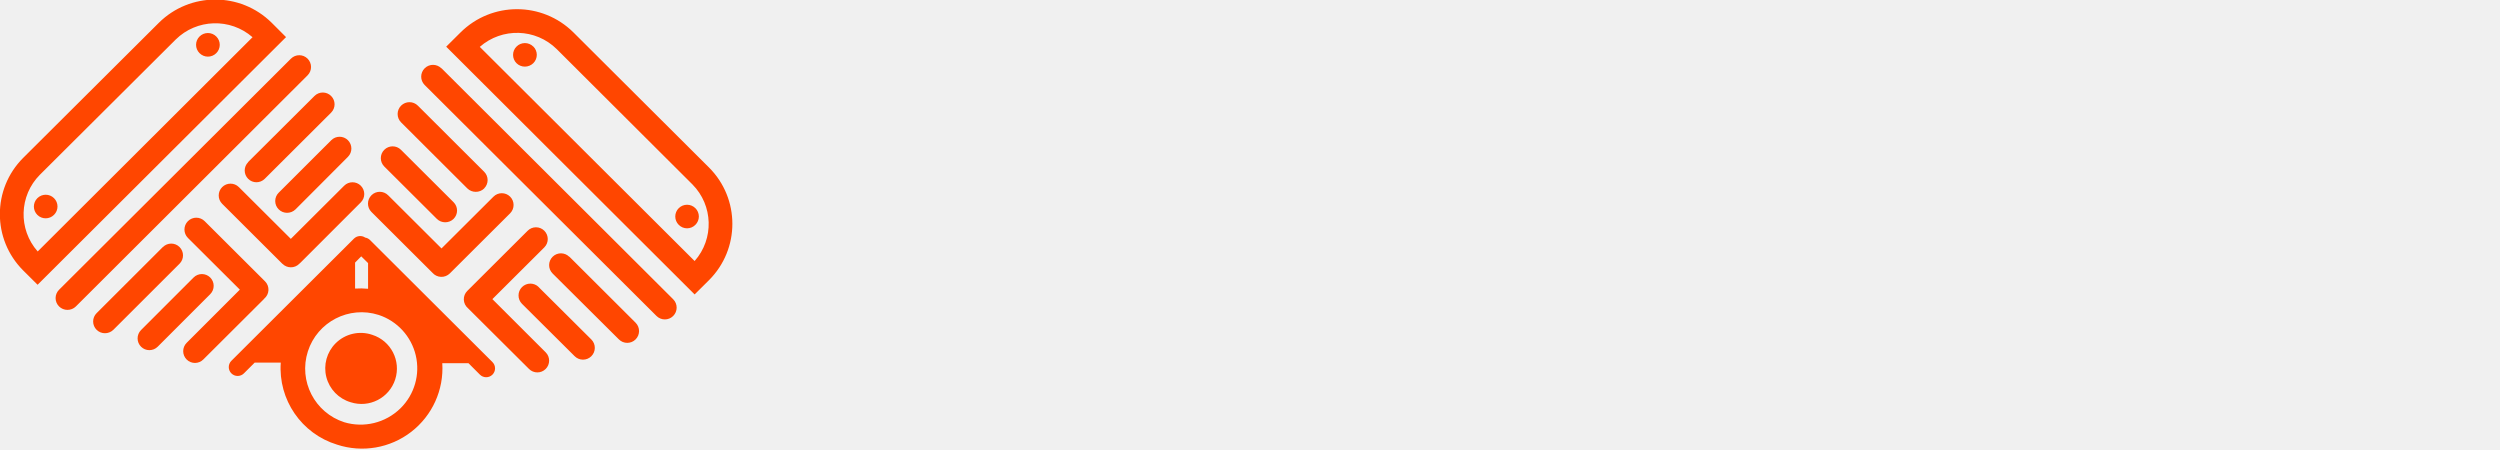
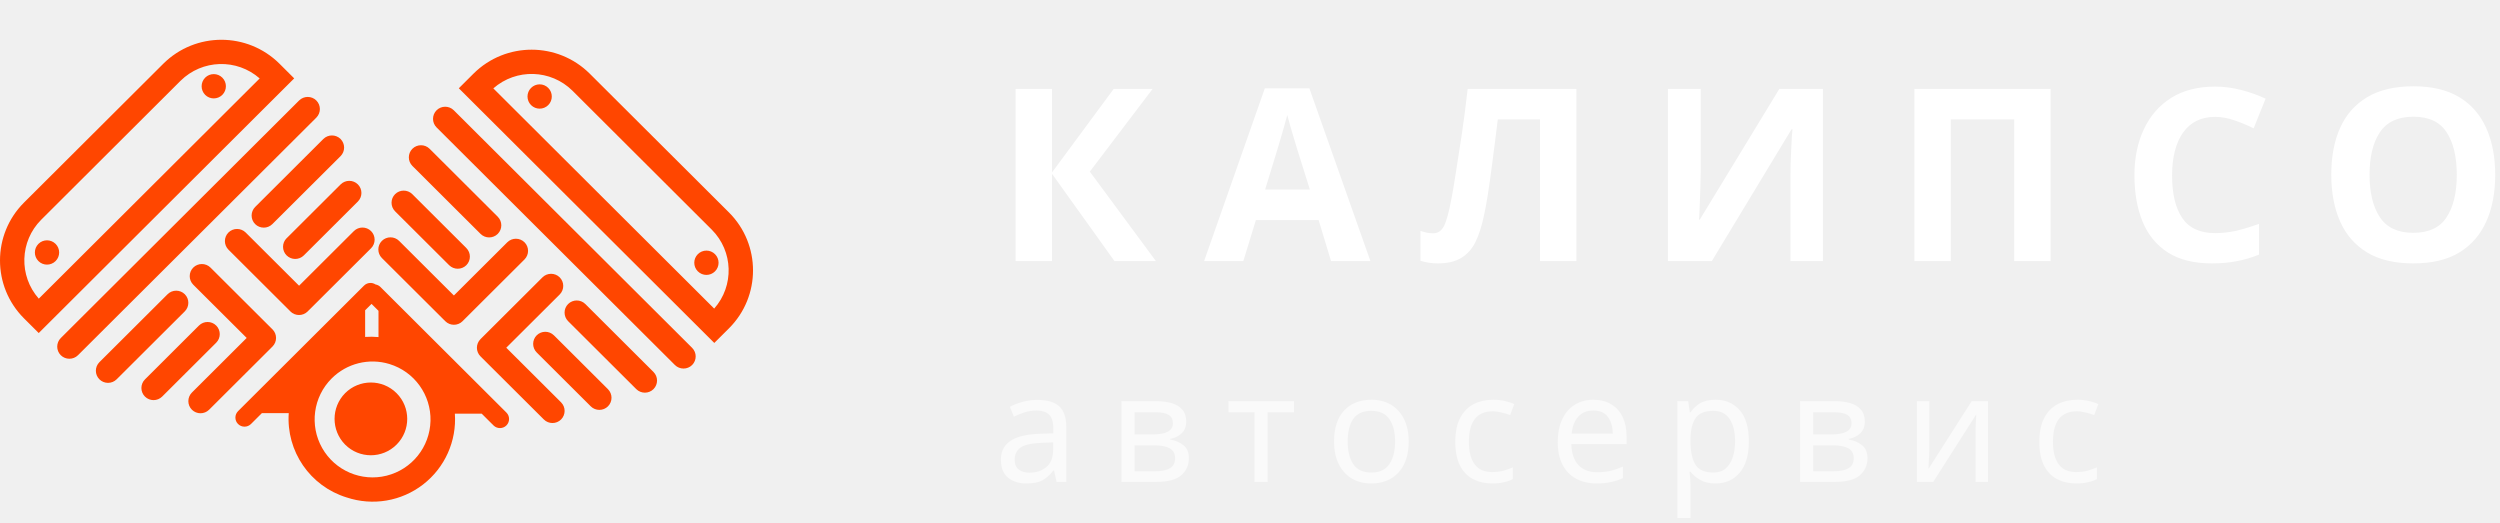
- <svg xmlns="http://www.w3.org/2000/svg" xmlns:xlink="http://www.w3.org/1999/xlink" width="256" height="46" viewBox="0 0 256 46">
+ <svg xmlns="http://www.w3.org/2000/svg" viewBox="0 0 249 52">
  <defs>
-     <path id="f1tga" d="M424.13 35.8l22 21.93a5.74 5.74 0 0 0-.23-7.85l-13.89-13.85a5.79 5.79 0 0 0-7.88-.23zm22.08 16.52a1.2 1.2 0 0 1 0 1.7c-.47.48-1.24.48-1.71 0a1.2 1.2 0 0 1 0-1.7 1.21 1.21 0 0 1 1.71 0zm-16.6-16.56a1.2 1.2 0 0 1 0 1.71c-.48.47-1.25.47-1.72 0a1.2 1.2 0 0 1 0-1.7 1.21 1.21 0 0 1 1.72 0zm-9.41 2.22l23.74 23.67a1.2 1.2 0 1 1-1.72 1.7L418.48 39.7a1.2 1.2 0 1 1 1.72-1.7zm1.25 15.43c-.47.47-1.25.47-1.72 0l-5.38-5.36a1.2 1.2 0 1 1 1.71-1.71l5.39 5.37a1.2 1.2 0 0 1 0 1.7zm-.39 5.59a1.22 1.22 0 0 1-1.78-.07 1.22 1.22 0 0 1-.07-.07l-6.18-6.16a1.2 1.2 0 1 1 1.72-1.7l5.46 5.44 5.32-5.3a1.2 1.2 0 1 1 1.71 1.7L421.06 59zm9.1 1.4l5.4 5.37a1.2 1.2 0 1 1-1.72 1.7l-5.39-5.36a1.2 1.2 0 1 1 1.72-1.71zm-7.3.38l6.17-6.15a1.2 1.2 0 1 1 1.71 1.7l-5.32 5.3 5.46 5.45a1.2 1.2 0 1 1-1.71 1.7l-6.18-6.15a1.26 1.26 0 0 1-.07-.07 1.2 1.2 0 0 1-.07-1.77zm10.44-3.5l6.79 6.77a1.2 1.2 0 1 1-1.72 1.7L431.58 59a1.2 1.2 0 1 1 1.72-1.7zm-8.72-6.98c-.47.46-1.25.46-1.72 0l-6.79-6.77a1.2 1.2 0 1 1 1.72-1.71l6.79 6.77a1.2 1.2 0 0 1 0 1.7zm-45.72 6.45l22-21.94a5.79 5.79 0 0 0-7.87.24l-13.9 13.84a5.74 5.74 0 0 0-.23 7.86zm16.57-22.01a1.21 1.21 0 0 1 1.72 0 1.2 1.2 0 0 1 0 1.7c-.48.48-1.24.48-1.72 0a1.2 1.2 0 0 1 0-1.7zm-16.6 16.55a1.21 1.21 0 0 1 1.7 0 1.2 1.2 0 0 1 0 1.71 1.2 1.2 0 0 1-1.71-1.7zm2.22 9.38l23.74-23.66a1.2 1.2 0 1 1 1.71 1.7l-23.73 23.67c-.47.47-1.25.47-1.72 0a1.2 1.2 0 0 1 0-1.71zm13.77-1.25a1.2 1.2 0 1 1 1.71 1.7l-5.38 5.38a1.2 1.2 0 0 1-1.71-1.7l5.38-5.38zm7.32.39a1.2 1.2 0 0 1-.08 1.77l-.06.07-6.18 6.16a1.2 1.2 0 0 1-1.71-1.7l5.45-5.45-5.32-5.3a1.2 1.2 0 1 1 1.72-1.71l6.18 6.16zm1.4-9.08l5.38-5.37a1.2 1.2 0 1 1 1.71 1.7l-5.37 5.38c-.48.47-1.25.47-1.72 0a1.2 1.2 0 0 1 0-1.71zm.39 7.3l-6.18-6.16a1.2 1.2 0 1 1 1.71-1.71l5.32 5.3 5.46-5.44a1.2 1.2 0 1 1 1.71 1.7l-6.17 6.17-.07.06-.07.07c-.47.47-1.24.47-1.71 0zM400.4 47.6l6.8-6.77a1.2 1.2 0 1 1 1.71 1.7l-6.8 6.78c-.47.47-1.24.47-1.7 0a1.2 1.2 0 0 1 0-1.7zm-8.72 8.7a1.2 1.2 0 1 1 1.71 1.7l-6.78 6.77c-.48.47-1.25.47-1.72 0a1.2 1.2 0 0 1 0-1.7l6.79-6.78zm22.1 6.95a5.75 5.75 0 1 0-3.52 10.99c1.98.59 4.2.1 5.77-1.45a5.75 5.75 0 0 0-2.25-9.54zm-4.41 2.9a3.64 3.64 0 0 1 3.76-.86 3.62 3.62 0 1 1-2.22 6.9 3.62 3.62 0 0 1-1.54-6.04zm.14 10.38a8.18 8.18 0 0 1-5.76-8.4h-2.67l-1.1 1.1a.9.9 0 1 1-1.29-1.28l12.56-12.52a.91.91 0 0 1 1.15-.1.9.9 0 0 1 .48.24l12.55 12.51a.9.9 0 1 1-1.29 1.28l-1.17-1.17h-2.68a8.23 8.23 0 0 1-10.78 8.34zm1.85-15.98a8.3 8.3 0 0 1 1.33.02v-2.63l-.7-.69-.63.64zm-33.99-13.38l13.9-13.84a8.21 8.21 0 0 1 11.55 0l1.47 1.47-25.44 25.36-1.48-1.47a8.15 8.15 0 0 1 0-11.52zm56.35-12.85l13.89 13.84a8.15 8.15 0 0 1 0 11.52l-1.48 1.47-25.44-25.37 1.47-1.46a8.21 8.21 0 0 1 11.56 0z" />
+     <style>
+       .cls-1, .cls-2 {
+         fill: #fff;
+         letter-spacing: 0.2em;
+       }
+ 
+       .cls-1 {
+         font-size: 24px;
+         font-family: SegoeUI-Bold, Segoe UI;
+         font-weight: 700;
+       }
+ 
+       .cls-2 {
+         font-size: 15px;
+         font-family: SegoeUI-Light, Segoe UI;
+         font-weight: 300;
+         opacity: 0.64;
+       }
+ 
+       .cls-3 {
+         fill: #ff4600;
+         fill-rule: evenodd;
+       }
+     </style>
  </defs>
-   <g>
-     <g transform="translate(-375 -31)" />
-     <g opacity=".64" transform="translate(-375 -31)" />
-     <g transform="translate(-375 -31)">
-       <use fill="#ff4600" xlink:href="#f1tga" />
+   <g id="Group_80" data-name="Group 80" transform="translate(-375 -27)">
+     <text id="КАЛИПСО" class="cls-1" transform="translate(474 53)">
+       <tspan x="0" y="0">КАЛИПСО</tspan>
+     </text>
+     <text id="автосервис" class="cls-2" transform="translate(474 75)">
+       <tspan x="0" y="0">автосервис</tspan>
+     </text>
+     <g id="Logo_Auto" transform="translate(374.917 30.958)">
+       <path id="Path_23" data-name="Path 23" class="cls-3" d="M58.81,3.368,72.7,17.213a8.151,8.151,0,0,1,0,11.52L71.227,30.2,45.781,4.835l1.472-1.468a8.214,8.214,0,0,1,11.556,0ZM2.467,16.225,16.357,2.38a8.214,8.214,0,0,1,11.556,0l1.472,1.468L3.94,29.213,2.467,27.745a8.151,8.151,0,0,1,0-11.52ZM36.45,29.6a8.3,8.3,0,0,1,1.331.014V27l-.692-.69-.638.636V29.6ZM34.608,45.587a8.191,8.191,0,0,1-5.766-8.4H26.17l-1.091,1.087a.914.914,0,0,1-1.286,0h0a.907.907,0,0,1,0-1.281L36.341,24.487a.915.915,0,0,1,1.15-.111.9.9,0,0,1,.485.251L50.522,37.134a.907.907,0,0,1,0,1.281h0a.914.914,0,0,1-1.286,0L48.06,37.242H45.388a8.2,8.2,0,0,1-10.78,8.344ZM34.459,35.2a3.623,3.623,0,1,1,0,5.126A3.645,3.645,0,0,1,34.459,35.2Zm4.416-2.9a5.771,5.771,0,1,1-5.767,1.443A5.762,5.762,0,0,1,38.876,32.3Zm-22.1-6.954L9.985,32.114a1.209,1.209,0,0,0,0,1.709h0a1.218,1.218,0,0,0,1.714,0l6.789-6.768a1.209,1.209,0,0,0,0-1.709h0A1.218,1.218,0,0,0,16.774,25.347ZM25.5,16.653l6.789-6.768a1.218,1.218,0,0,1,1.714,0h0a1.209,1.209,0,0,1,0,1.709L27.21,18.362a1.218,1.218,0,0,1-1.714,0h0A1.209,1.209,0,0,1,25.5,16.653Zm3.514,10.412-6.177-6.157a1.209,1.209,0,0,1,0-1.709h0a1.218,1.218,0,0,1,1.714,0l5.32,5.3,5.457-5.44a1.218,1.218,0,0,1,1.714,0h0a1.209,1.209,0,0,1,0,1.709L30.86,26.928q-.035.034-.071.066c-.021.024-.043.048-.066.071h0a1.218,1.218,0,0,1-1.714,0Zm-.384-7.293,5.383-5.366a1.218,1.218,0,0,1,1.714,0h0a1.209,1.209,0,0,1,0,1.709l-5.383,5.366a1.218,1.218,0,0,1-1.714,0h0A1.209,1.209,0,0,1,28.625,19.772Zm-1.406,9.077-6.177-6.157a1.218,1.218,0,0,0-1.714,0h0a1.209,1.209,0,0,0,0,1.709l5.32,5.3-5.457,5.44a1.209,1.209,0,0,0,0,1.709h0a1.218,1.218,0,0,0,1.714,0l6.177-6.157q.035-.034.066-.071c.024-.021.048-.043.071-.066h0a1.209,1.209,0,0,0,0-1.709ZM19.9,28.466,14.52,33.832a1.209,1.209,0,0,0,0,1.709h0a1.218,1.218,0,0,0,1.714,0l5.383-5.366a1.209,1.209,0,0,0,0-1.709h0A1.218,1.218,0,0,0,19.9,28.466ZM6.136,29.712,29.875,6.049a1.218,1.218,0,0,1,1.714,0h0a1.209,1.209,0,0,1,0,1.709L7.85,31.421a1.218,1.218,0,0,1-1.714,0h0a1.209,1.209,0,0,1,0-1.709ZM3.908,20.334a1.21,1.21,0,1,1,0,1.709A1.215,1.215,0,0,1,3.908,20.334ZM20.516,3.779a1.21,1.21,0,1,1,0,1.709A1.215,1.215,0,0,1,20.516,3.779ZM3.947,25.788l22-21.934a5.786,5.786,0,0,0-7.88.233L4.181,17.934a5.741,5.741,0,0,0-.234,7.855Zm45.713-8.16-6.789-6.768a1.218,1.218,0,0,0-1.714,0h0a1.209,1.209,0,0,0,0,1.709l6.789,6.768a1.218,1.218,0,0,0,1.714,0h0A1.209,1.209,0,0,0,49.66,17.629Zm8.722,8.694,6.789,6.768a1.209,1.209,0,0,1,0,1.709h0a1.218,1.218,0,0,1-1.714,0l-6.789-6.768a1.209,1.209,0,0,1,0-1.709h0A1.218,1.218,0,0,1,58.382,26.323Zm-10.445,3.5,6.177-6.157a1.218,1.218,0,0,1,1.714,0h0a1.209,1.209,0,0,1,0,1.709l-5.32,5.3,5.457,5.44a1.209,1.209,0,0,1,0,1.709h0a1.218,1.218,0,0,1-1.714,0L48.074,31.67c-.023-.023-.045-.047-.066-.071s-.048-.043-.071-.066h0a1.209,1.209,0,0,1,0-1.709Zm7.316-.383,5.383,5.366a1.209,1.209,0,0,1,0,1.709h0a1.218,1.218,0,0,1-1.714,0l-5.383-5.366a1.209,1.209,0,0,1,0-1.709h0A1.218,1.218,0,0,1,55.252,29.442Zm-9.106-1.4,6.177-6.157a1.209,1.209,0,0,0,0-1.709h0a1.218,1.218,0,0,0-1.714,0l-5.32,5.3-5.457-5.44a1.218,1.218,0,0,0-1.714,0h0a1.209,1.209,0,0,0,0,1.709L44.3,27.9q.035.034.071.066c.021.024.043.048.066.071h0a1.218,1.218,0,0,0,1.714,0Zm.384-7.293-5.383-5.366a1.218,1.218,0,0,0-1.714,0h0a1.209,1.209,0,0,0,0,1.709l5.383,5.366a1.218,1.218,0,0,0,1.714,0h0A1.209,1.209,0,0,0,46.531,20.748ZM45.28,7.025,69.019,30.688a1.209,1.209,0,0,1,0,1.709h0a1.218,1.218,0,0,1-1.714,0L43.566,8.734a1.209,1.209,0,0,1,0-1.709h0a1.218,1.218,0,0,1,1.714,0ZM54.689,4.8a1.21,1.21,0,1,1-1.714,0A1.206,1.206,0,0,1,54.689,4.8ZM71.3,21.359a1.21,1.21,0,1,1-1.714,0A1.205,1.205,0,0,1,71.3,21.359ZM49.217,4.843l22,21.934a5.741,5.741,0,0,0-.234-7.854L57.1,5.076a5.786,5.786,0,0,0-7.88-.233Z" transform="translate(0 0)" />
    </g>
  </g>
</svg>
